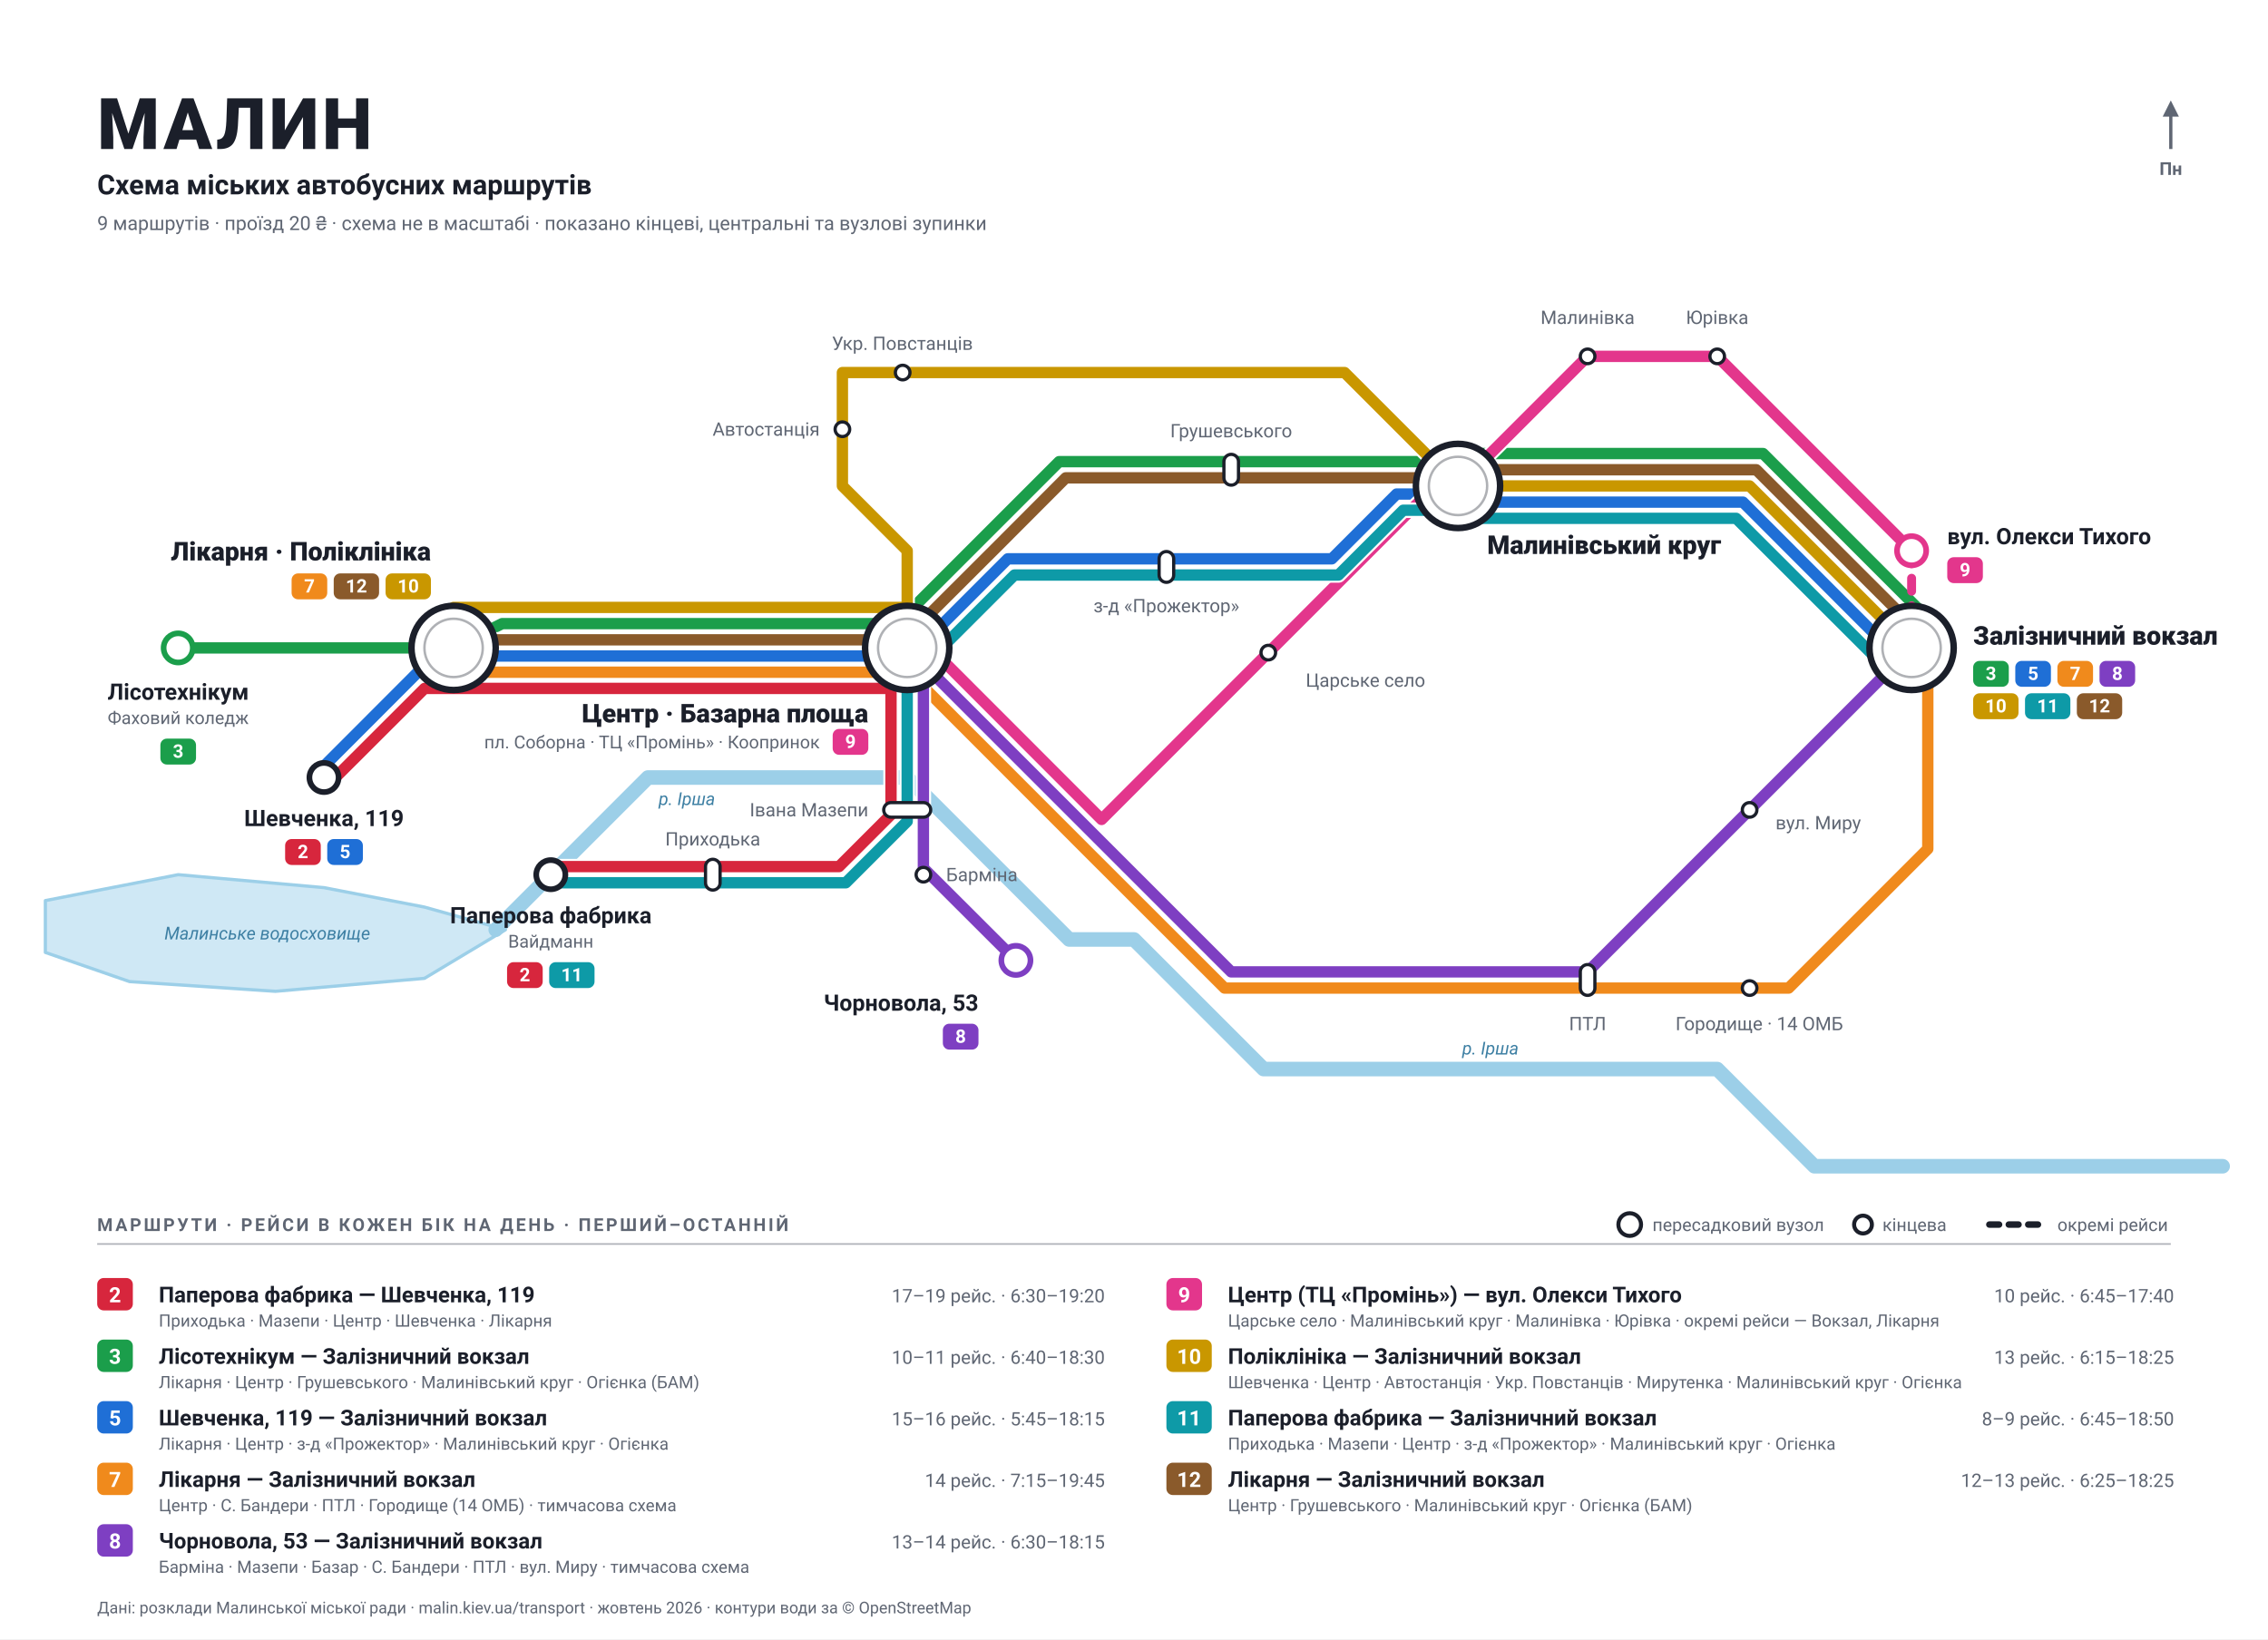
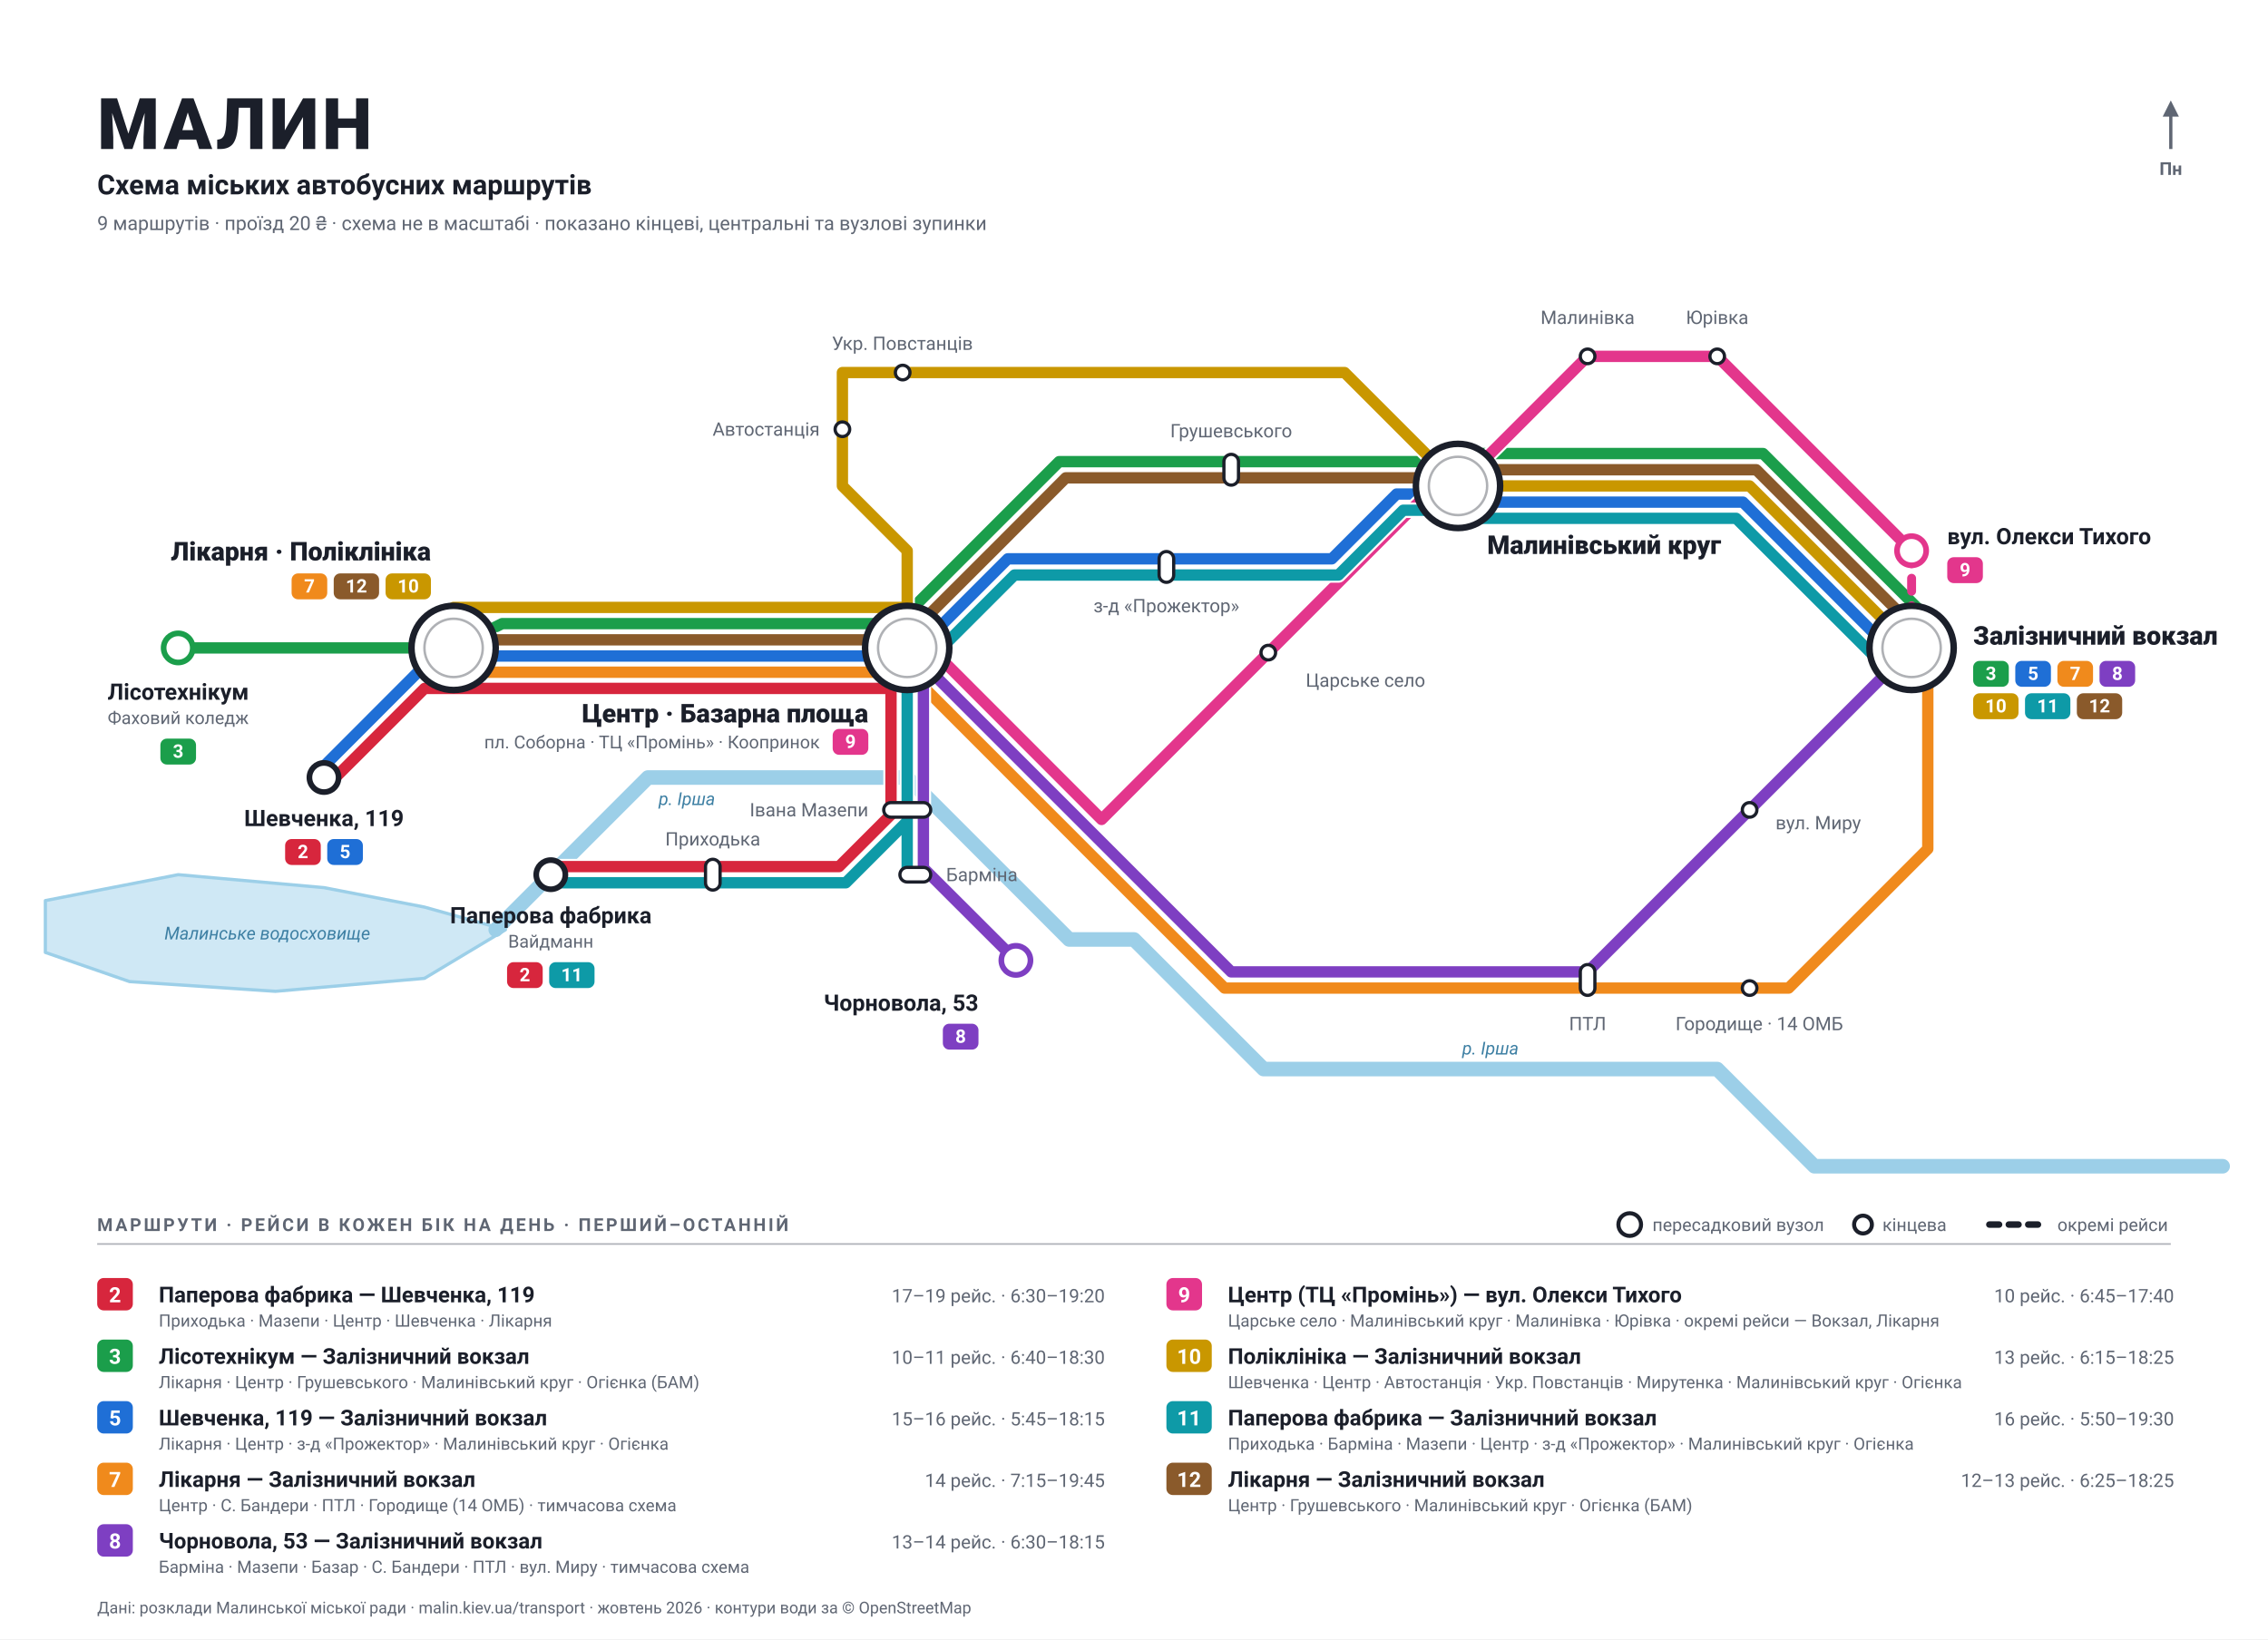
<svg xmlns="http://www.w3.org/2000/svg" viewBox="0 0 1400 1012" width="1400" height="1012" role="img" aria-label="Схема міських автобусних маршрутів Малина: 9 ліній, кінцеві та пересадкові зупинки" font-family="'Golos Text', 'Segoe UI', Roboto, Arial, sans-serif" color="#1b1f2a">
  <rect width="1400" height="1012" fill="#ffffff" />
  <text x="60" y="92" font-size="44" font-weight="800" letter-spacing="2" fill="#1b1f2a">МАЛИН</text>
  <text x="60" y="120" font-size="17" font-weight="600" fill="#1b1f2a">Схема міських автобусних маршрутів</text>
  <text x="60" y="142" font-size="12" fill="#5f6673">9 маршрутів · проїзд 20 ₴ · схема не в масштабі · показано кінцеві, центральні та вузлові зупинки</text>
  <g transform="translate(1340,78)" fill="#5f6673" stroke="#5f6673">
    <line x1="0" y1="14" x2="0" y2="-10" stroke-width="2" />
    <polygon points="-5,-6 0,-16 5,-6" stroke="none" />
    <text x="0" y="30" text-anchor="middle" font-size="11" stroke="none" font-weight="600">Пн</text>
  </g>
  <g class="lts-water">
    <path d="M28.0,556.0 L110.0,540.0 L200.0,548.0 L262.0,560.0 L312.0,574.0 L262.0,604.0 L170.0,612.0 L80.0,606.0 L28.0,588.0 Z" fill="#cfe8f5" stroke="#9ccfe8" stroke-width="2" stroke-linejoin="round" />
    <path d="M306.0,574.0 L340.0,540.0 L400.0,480.0 L560.0,480.0 L660.0,580.0 L700.0,580.0 L780.0,660.0 L1060.0,660.0 L1120.0,720.0 L1372.0,720.0" fill="none" stroke="#9ccfe8" stroke-width="9" stroke-linecap="round" stroke-linejoin="round" />
    <text x="165" y="580" text-anchor="middle" font-size="11" font-style="italic" fill="#3d7fa3">Малинське водосховище</text>
    <text x="424" y="497" text-anchor="middle" font-size="11" font-style="italic" fill="#3d7fa3">р. Ірша</text>
    <text x="920" y="651" text-anchor="middle" font-size="11" font-style="italic" fill="#3d7fa3">р. Ірша</text>
  </g>
  <g class="lts-routes" fill="none" stroke-linecap="round" stroke-linejoin="round">
    <g class="lts-route" data-route="2">
      <path d="M340.0,535.0 L517.9,535.0 L550.0,502.9 L550.0,425.0 L262.1,425.0 L203.5,483.5" stroke="#ffffff" stroke-width="9.5" />
      <path d="M340.0,535.0 L517.9,535.0 L550.0,502.9 L550.0,425.0 L262.1,425.0 L203.5,483.5" stroke="#D7263D" stroke-width="7" />
    </g>
    <g class="lts-route" data-route="3">
      <path d="M110.0,400.0 L280.0,400.0 L310.0,385.0 L553.8,385.0 L609.4,329.4 L653.8,285.0 L860.0,285.0 L900.0,285.0 L910.0,280.0 L1088.3,280.0 L1194.1,385.9" stroke="#ffffff" stroke-width="9.5" />
      <path d="M110.0,400.0 L280.0,400.0 L310.0,385.0 L553.8,385.0 L609.4,329.4 L653.8,285.0 L860.0,285.0 L900.0,285.0 L910.0,280.0 L1088.3,280.0 L1194.1,385.9" stroke="#1B9E4B" stroke-width="7" />
    </g>
    <g class="lts-route" data-route="5">
      <path d="M196.5,476.5 L267.9,405.0 L562.1,405.0 L622.1,345.0 L822.1,345.0 L862.1,305.0 L900.0,305.0 L910.0,310.0 L1075.9,310.0 L1172.9,407.1" stroke="#ffffff" stroke-width="9.5" />
      <path d="M196.5,476.5 L267.9,405.0 L562.1,405.0 L622.1,345.0 L822.1,345.0 L862.1,305.0 L900.0,305.0 L910.0,310.0 L1075.9,310.0 L1172.9,407.1" stroke="#1F6FD6" stroke-width="7" />
    </g>
    <g class="lts-route" data-route="7">
      <path d="M280.0,415.0 L560.9,415.0 L672.9,527.1 L755.9,610.0 L980.0,610.0 L1104.1,610.0 L1190.0,524.1 L1190.0,400.0" stroke="#ffffff" stroke-width="9.5" />
      <path d="M280.0,415.0 L560.9,415.0 L672.9,527.1 L755.9,610.0 L980.0,610.0 L1104.1,610.0 L1190.0,524.1 L1190.0,400.0" stroke="#F08A1C" stroke-width="7" />
    </g>
    <g class="lts-route" data-route="8">
      <path d="M627.1,592.9 L570.0,535.9 L570.0,500.0 L570.0,410.0 L680.0,520.0 L760.0,600.0 L980.0,600.0 L1180.0,400.0" stroke="#ffffff" stroke-width="9.5" />
      <path d="M627.1,592.9 L570.0,535.9 L570.0,500.0 L570.0,410.0 L680.0,520.0 L760.0,600.0 L980.0,600.0 L1180.0,400.0" stroke="#7E3FC2" stroke-width="7" />
    </g>
    <g class="lts-route" data-route="9">
      <path d="M567.1,392.9 L680.0,505.9 L892.9,292.9 L914.1,285.9 L980.0,220.0 L1060.0,220.0 L1180.0,340.0" stroke="#ffffff" stroke-width="9.5" />
      <path d="M567.1,392.9 L680.0,505.9 L892.9,292.9 L914.1,285.9 L980.0,220.0 L1060.0,220.0 L1180.0,340.0" stroke="#E3368C" stroke-width="7" />
      <path d="M1180.0,340.0 L1180.0,400.0" stroke="#E3368C" stroke-width="5.5" stroke-dasharray="8 9" />
    </g>
    <g class="lts-route" data-route="10">
      <path d="M280.0,375.0 L560.0,375.0 L560.0,340.0 L520.0,300.0 L520.0,230.0 L830.0,230.0 L900.0,300.0 L1080.0,300.0 L1180.0,400.0" stroke="#ffffff" stroke-width="9.5" />
      <path d="M280.0,375.0 L560.0,375.0 L560.0,340.0 L520.0,300.0 L520.0,230.0 L830.0,230.0 L900.0,300.0 L1080.0,300.0 L1180.0,400.0" stroke="#C99700" stroke-width="7" />
    </g>
    <g class="lts-route" data-route="11">
-       <path d="M340.0,545.0 L522.1,545.0 L560.0,507.1 L560.0,421.2 L626.2,355.0 L826.2,355.0 L866.2,315.0 L900.0,315.0 L910.0,320.0 L1071.7,320.0 L1165.9,414.1" stroke="#ffffff" stroke-width="9.5" />
-       <path d="M340.0,545.0 L522.1,545.0 L560.0,507.1 L560.0,421.2 L626.2,355.0 L826.2,355.0 L866.2,315.0 L900.0,315.0 L910.0,320.0 L1071.7,320.0 L1165.9,414.1" stroke="#0E9AA7" stroke-width="7" />
+       <path d="M340.0,545.0 L522.1,545.0 L560.0,507.1 L560.0,540.0 L560.0,500.0 L560.0,421.2 L626.2,355.0 L826.2,355.0 L866.2,315.0 L900.0,315.0 L910.0,320.0 L1071.7,320.0 L1165.9,414.1" stroke="#ffffff" stroke-width="9.5" />
+       <path d="M340.0,545.0 L522.1,545.0 L560.0,507.1 L560.0,540.0 L560.0,500.0 L560.0,421.2 L626.2,355.0 L826.2,355.0 L866.2,315.0 L900.0,315.0 L910.0,320.0 L1071.7,320.0 L1165.9,414.1" stroke="#0E9AA7" stroke-width="7" />
    </g>
    <g class="lts-route" data-route="12">
      <path d="M280.0,395.0 L557.9,395.0 L616.5,336.5 L657.9,295.0 L860.0,295.0 L900.0,295.0 L910.0,290.0 L1084.1,290.0 L1187.1,392.9" stroke="#ffffff" stroke-width="9.5" />
      <path d="M280.0,395.0 L557.9,395.0 L616.5,336.5 L657.9,295.0 L860.0,295.0 L900.0,295.0 L910.0,290.0 L1084.1,290.0 L1187.1,392.9" stroke="#8A5A2B" stroke-width="7" />
    </g>
  </g>
  <g class="lts-stop lts-stop--waypoint" data-stop="st_0004" data-stops="st_0004 st_0005">
    <line x1="520.0" y1="265.0" x2="520.0" y2="265.0" stroke="#1b1f2a" stroke-width="11" stroke-linecap="round" />
    <line x1="520.0" y1="265.0" x2="520.0" y2="265.0" stroke="#ffffff" stroke-width="7" stroke-linecap="round" />
    <text x="506" y="269" text-anchor="end" font-size="11.5" fill="#5f6673">Автостанція</text>
  </g>
  <g class="lts-stop lts-stop--waypoint" data-stop="st_0088" data-stops="st_0088">
    <line x1="557.2" y1="230.0" x2="557.2" y2="230.0" stroke="#1b1f2a" stroke-width="11" stroke-linecap="round" />
    <line x1="557.2" y1="230.0" x2="557.2" y2="230.0" stroke="#ffffff" stroke-width="7" stroke-linecap="round" />
    <text x="557" y="216" text-anchor="middle" font-size="11.5" fill="#5f6673">Укр. Повстанців</text>
  </g>
  <g class="lts-stop lts-stop--waypoint" data-stop="st_0013" data-stops="st_0013 st_0042">
    <line x1="760.0" y1="295.0" x2="760.0" y2="285.0" stroke="#1b1f2a" stroke-width="11" stroke-linecap="round" />
    <line x1="760.0" y1="295.0" x2="760.0" y2="285.0" stroke="#ffffff" stroke-width="7" stroke-linecap="round" />
    <text x="760" y="270" text-anchor="middle" font-size="11.5" fill="#5f6673">Грушевського</text>
  </g>
  <g class="lts-stop lts-stop--waypoint" data-stop="st_0015" data-stops="st_0015 st_0046">
    <line x1="720.0" y1="355.0" x2="720.0" y2="345.0" stroke="#1b1f2a" stroke-width="11" stroke-linecap="round" />
    <line x1="720.0" y1="355.0" x2="720.0" y2="345.0" stroke="#ffffff" stroke-width="7" stroke-linecap="round" />
    <text x="720" y="378" text-anchor="middle" font-size="11.5" fill="#5f6673">з-д «Прожектор»</text>
  </g>
  <g class="lts-stop lts-stop--waypoint" data-stop="st_0090" data-stops="st_0090">
    <line x1="782.9" y1="402.9" x2="782.9" y2="402.9" stroke="#1b1f2a" stroke-width="11" stroke-linecap="round" />
    <line x1="782.9" y1="402.9" x2="782.9" y2="402.9" stroke="#ffffff" stroke-width="7" stroke-linecap="round" />
    <text x="806" y="424" text-anchor="start" font-size="11.5" fill="#5f6673">Царське село</text>
  </g>
  <g class="lts-stop lts-stop--waypoint" data-stop="st_0053" data-stops="st_0053">
    <line x1="980.0" y1="220.0" x2="980.0" y2="220.0" stroke="#1b1f2a" stroke-width="11" stroke-linecap="round" />
    <line x1="980.0" y1="220.0" x2="980.0" y2="220.0" stroke="#ffffff" stroke-width="7" stroke-linecap="round" />
    <text x="980" y="200" text-anchor="middle" font-size="11.5" fill="#5f6673">Малинівка</text>
  </g>
  <g class="lts-stop lts-stop--waypoint" data-stop="st_0099" data-stops="st_0099">
    <line x1="1060.0" y1="220.0" x2="1060.0" y2="220.0" stroke="#1b1f2a" stroke-width="11" stroke-linecap="round" />
    <line x1="1060.0" y1="220.0" x2="1060.0" y2="220.0" stroke="#ffffff" stroke-width="7" stroke-linecap="round" />
    <text x="1060" y="200" text-anchor="middle" font-size="11.5" fill="#5f6673">Юрівка</text>
  </g>
  <g class="lts-stop lts-stop--waypoint" data-stop="st_0079" data-stops="st_0079 st_0059">
    <line x1="980.0" y1="610.0" x2="980.0" y2="600.0" stroke="#1b1f2a" stroke-width="11" stroke-linecap="round" />
    <line x1="980.0" y1="610.0" x2="980.0" y2="600.0" stroke="#ffffff" stroke-width="7" stroke-linecap="round" />
    <text x="980" y="636" text-anchor="middle" font-size="11.5" fill="#5f6673">ПТЛ</text>
  </g>
  <g class="lts-stop lts-stop--waypoint" data-stop="st_0002" data-stops="st_0002 st_0003">
    <line x1="1080.0" y1="610.0" x2="1080.0" y2="610.0" stroke="#1b1f2a" stroke-width="11" stroke-linecap="round" />
    <line x1="1080.0" y1="610.0" x2="1080.0" y2="610.0" stroke="#ffffff" stroke-width="7" stroke-linecap="round" />
    <text x="1086" y="636" text-anchor="middle" font-size="11.5" fill="#5f6673">Городище · 14 ОМБ</text>
  </g>
  <g class="lts-stop lts-stop--waypoint" data-stop="st_0057" data-stops="st_0057">
    <line x1="1080.0" y1="500.0" x2="1080.0" y2="500.0" stroke="#1b1f2a" stroke-width="11" stroke-linecap="round" />
    <line x1="1080.0" y1="500.0" x2="1080.0" y2="500.0" stroke="#ffffff" stroke-width="7" stroke-linecap="round" />
    <text x="1096" y="512" text-anchor="start" font-size="11.5" fill="#5f6673">вул. Миру</text>
  </g>
  <g class="lts-stop lts-stop--waypoint" data-stop="st_0024" data-stops="st_0024 st_0043">
    <line x1="550.0" y1="500.0" x2="570.0" y2="500.0" stroke="#1b1f2a" stroke-width="11" stroke-linecap="round" />
    <line x1="550.0" y1="500.0" x2="570.0" y2="500.0" stroke="#ffffff" stroke-width="7" stroke-linecap="round" />
    <text x="536" y="504" text-anchor="end" font-size="11.5" fill="#5f6673">Івана Мазепи</text>
  </g>
  <g class="lts-stop lts-stop--waypoint" data-stop="st_0075" data-stops="st_0075">
    <line x1="440.0" y1="535.0" x2="440.0" y2="545.0" stroke="#1b1f2a" stroke-width="11" stroke-linecap="round" />
    <line x1="440.0" y1="535.0" x2="440.0" y2="545.0" stroke="#ffffff" stroke-width="7" stroke-linecap="round" />
    <text x="440" y="522" text-anchor="middle" font-size="11.5" fill="#5f6673">Приходька</text>
  </g>
-   <g class="lts-stop lts-stop--waypoint" data-stop="st_0007" data-stops="st_0007 st_0092">
-     <line x1="570.0" y1="540.0" x2="570.0" y2="540.0" stroke="#1b1f2a" stroke-width="11" stroke-linecap="round" />
-     <line x1="570.0" y1="540.0" x2="570.0" y2="540.0" stroke="#ffffff" stroke-width="7" stroke-linecap="round" />
+   <g class="lts-stop lts-stop--waypoint" data-stop="st_0007" data-stops="st_0007 st_0092 st_0091">
+     <line x1="560.0" y1="540.0" x2="570.0" y2="540.0" stroke="#1b1f2a" stroke-width="11" stroke-linecap="round" />
+     <line x1="560.0" y1="540.0" x2="570.0" y2="540.0" stroke="#ffffff" stroke-width="7" stroke-linecap="round" />
    <text x="584" y="544" text-anchor="start" font-size="11.5" fill="#5f6673">Барміна</text>
  </g>
  <g class="lts-stop lts-stop--terminal" data-stop="st_0038" data-stops="st_0038">
    <circle cx="110.0" cy="400.0" r="9" fill="#ffffff" stroke="#1B9E4B" stroke-width="3.5" />
    <text x="110" y="432" text-anchor="middle" font-size="14" font-weight="700" fill="#1b1f2a">Лісотехнікум</text>
    <text x="110" y="447" text-anchor="middle" font-size="11" fill="#5f6673">Фаховий коледж</text>
    <g class="lts-badge" data-route="3">
      <rect x="99.0" y="456.0" width="22" height="16" rx="4" fill="#1B9E4B" />
      <text x="110.0" y="467.8" text-anchor="middle" font-size="11.5" font-weight="700" fill="#fff">3</text>
    </g>
  </g>
  <g class="lts-stop lts-stop--terminal" data-stop="st_0097" data-stops="st_0097 st_0067">
    <circle cx="200.0" cy="480.0" r="9" fill="#ffffff" stroke="#1b1f2a" stroke-width="3.5" />
    <text x="200" y="510" text-anchor="middle" font-size="14" font-weight="700" fill="#1b1f2a">Шевченка, 119</text>
    <g class="lts-badge" data-route="2">
      <rect x="176.0" y="518.0" width="22" height="16" rx="4" fill="#D7263D" />
      <text x="187.0" y="529.8" text-anchor="middle" font-size="11.5" font-weight="700" fill="#fff">2</text>
    </g>
    <g class="lts-badge" data-route="5">
      <rect x="202.0" y="518.0" width="22" height="16" rx="4" fill="#1F6FD6" />
      <text x="213.0" y="529.8" text-anchor="middle" font-size="11.5" font-weight="700" fill="#fff">5</text>
    </g>
  </g>
  <g class="lts-stop lts-stop--terminal" data-stop="st_0064" data-stops="st_0064">
    <circle cx="340.0" cy="540.0" r="9" fill="#ffffff" stroke="#1b1f2a" stroke-width="3.5" />
    <text x="340" y="570" text-anchor="middle" font-size="14" font-weight="700" fill="#1b1f2a">Паперова фабрика</text>
    <text x="340" y="585" text-anchor="middle" font-size="11" fill="#5f6673">Вайдманн</text>
    <g class="lts-badge" data-route="2">
      <rect x="313.0" y="594.0" width="22" height="16" rx="4" fill="#D7263D" />
      <text x="324.0" y="605.8" text-anchor="middle" font-size="11.5" font-weight="700" fill="#fff">2</text>
    </g>
    <g class="lts-badge" data-route="11">
      <rect x="339.0" y="594.0" width="28" height="16" rx="4" fill="#0E9AA7" />
      <text x="353.0" y="605.8" text-anchor="middle" font-size="11.5" font-weight="700" fill="#fff">11</text>
    </g>
  </g>
  <g class="lts-stop lts-stop--terminal" data-stop="st_0094" data-stops="st_0094 st_0093">
    <circle cx="627.1" cy="592.9" r="9" fill="#ffffff" stroke="#7E3FC2" stroke-width="3.5" />
    <text x="604" y="624" text-anchor="end" font-size="14" font-weight="700" fill="#1b1f2a">Чорновола, 53</text>
    <g class="lts-badge" data-route="8">
      <rect x="582.0" y="632.0" width="22" height="16" rx="4" fill="#7E3FC2" />
      <text x="593.0" y="643.8" text-anchor="middle" font-size="11.5" font-weight="700" fill="#fff">8</text>
    </g>
  </g>
  <g class="lts-stop lts-stop--terminal" data-stop="st_0009" data-stops="st_0009">
    <circle cx="1180.0" cy="340.0" r="9" fill="#ffffff" stroke="#E3368C" stroke-width="3.5" />
    <text x="1202" y="336" text-anchor="start" font-size="14" font-weight="700" fill="#1b1f2a">вул. Олекси Тихого</text>
    <g class="lts-badge" data-route="9">
      <rect x="1202.0" y="344.0" width="22" height="16" rx="4" fill="#E3368C" />
      <text x="1213.0" y="355.8" text-anchor="middle" font-size="11.5" font-weight="700" fill="#fff">9</text>
    </g>
  </g>
  <g class="lts-stop lts-stop--hub" data-stop="st_0035" data-stops="st_0035 st_0036 st_0072">
    <circle cx="280" cy="400" r="26" fill="#ffffff" stroke="#1b1f2a" stroke-width="4" />
    <circle cx="280" cy="400" r="18" fill="none" stroke="#1b1f2a" stroke-width="1.5" opacity="0.35" />
    <text x="266" y="346" text-anchor="end" font-size="16" font-weight="800" fill="#1b1f2a">Лікарня · Поліклініка</text>
    <g class="lts-badge" data-route="7">
      <rect x="180.0" y="354.0" width="22" height="16" rx="4" fill="#F08A1C" />
      <text x="191.0" y="365.8" text-anchor="middle" font-size="11.5" font-weight="700" fill="#fff">7</text>
    </g>
    <g class="lts-badge" data-route="12">
      <rect x="206.0" y="354.0" width="28" height="16" rx="4" fill="#8A5A2B" />
      <text x="220.0" y="365.8" text-anchor="middle" font-size="11.5" font-weight="700" fill="#fff">12</text>
    </g>
    <g class="lts-badge" data-route="10">
      <rect x="238.0" y="354.0" width="28" height="16" rx="4" fill="#C99700" />
      <text x="252.0" y="365.8" text-anchor="middle" font-size="11.5" font-weight="700" fill="#fff">10</text>
    </g>
  </g>
  <g class="lts-stop lts-stop--hub" data-stop="st_0070" data-stops="st_0070 st_0056 st_0049 st_0044">
    <circle cx="560" cy="400" r="26" fill="#ffffff" stroke="#1b1f2a" stroke-width="4" />
    <circle cx="560" cy="400" r="18" fill="none" stroke="#1b1f2a" stroke-width="1.5" opacity="0.35" />
    <text x="536" y="446" text-anchor="end" font-size="16" font-weight="800" fill="#1b1f2a">Центр · Базарна площа</text>
    <text x="506" y="462" text-anchor="end" font-size="11" fill="#5f6673">пл. Соборна · ТЦ «Промінь» · Коопринок</text>
    <g class="lts-badge" data-route="9">
      <rect x="514.0" y="450.0" width="22" height="16" rx="4" fill="#E3368C" />
      <text x="525.0" y="461.8" text-anchor="middle" font-size="11.5" font-weight="700" fill="#fff">9</text>
    </g>
  </g>
  <g class="lts-stop lts-stop--hub" data-stop="st_0054" data-stops="st_0054 st_0082">
    <circle cx="900" cy="300" r="26" fill="#ffffff" stroke="#1b1f2a" stroke-width="4" />
    <circle cx="900" cy="300" r="18" fill="none" stroke="#1b1f2a" stroke-width="1.5" opacity="0.35" />
    <text x="918" y="342" text-anchor="start" font-size="16" font-weight="800" fill="#1b1f2a">Малинівський круг</text>
  </g>
  <g class="lts-stop lts-stop--hub" data-stop="st_0019" data-stops="st_0019">
    <circle cx="1180" cy="400" r="26" fill="#ffffff" stroke="#1b1f2a" stroke-width="4" />
    <circle cx="1180" cy="400" r="18" fill="none" stroke="#1b1f2a" stroke-width="1.5" opacity="0.35" />
    <text x="1218" y="398" text-anchor="start" font-size="16" font-weight="800" fill="#1b1f2a">Залізничний вокзал</text>
    <g class="lts-badge" data-route="3">
      <rect x="1218.0" y="408.0" width="22" height="16" rx="4" fill="#1B9E4B" />
      <text x="1229.0" y="419.8" text-anchor="middle" font-size="11.5" font-weight="700" fill="#fff">3</text>
    </g>
    <g class="lts-badge" data-route="5">
      <rect x="1244.0" y="408.0" width="22" height="16" rx="4" fill="#1F6FD6" />
      <text x="1255.0" y="419.8" text-anchor="middle" font-size="11.5" font-weight="700" fill="#fff">5</text>
    </g>
    <g class="lts-badge" data-route="7">
      <rect x="1270.0" y="408.0" width="22" height="16" rx="4" fill="#F08A1C" />
      <text x="1281.0" y="419.8" text-anchor="middle" font-size="11.5" font-weight="700" fill="#fff">7</text>
    </g>
    <g class="lts-badge" data-route="8">
      <rect x="1296.0" y="408.0" width="22" height="16" rx="4" fill="#7E3FC2" />
      <text x="1307.0" y="419.8" text-anchor="middle" font-size="11.5" font-weight="700" fill="#fff">8</text>
    </g>
    <g class="lts-badge" data-route="10">
      <rect x="1218.0" y="428.0" width="28" height="16" rx="4" fill="#C99700" />
      <text x="1232.0" y="439.8" text-anchor="middle" font-size="11.5" font-weight="700" fill="#fff">10</text>
    </g>
    <g class="lts-badge" data-route="11">
      <rect x="1250.0" y="428.0" width="28" height="16" rx="4" fill="#0E9AA7" />
      <text x="1264.0" y="439.8" text-anchor="middle" font-size="11.5" font-weight="700" fill="#fff">11</text>
    </g>
    <g class="lts-badge" data-route="12">
      <rect x="1282.0" y="428.0" width="28" height="16" rx="4" fill="#8A5A2B" />
      <text x="1296.0" y="439.8" text-anchor="middle" font-size="11.5" font-weight="700" fill="#fff">12</text>
    </g>
  </g>
  <line x1="60" y1="768" x2="1340" y2="768" stroke="#5f6673" stroke-width="1" opacity="0.5" />
  <text x="60" y="760" font-size="11" font-weight="700" letter-spacing="1.5" fill="#5f6673">МАРШРУТИ · РЕЙСИ В КОЖЕН БІК НА ДЕНЬ · ПЕРШИЙ–ОСТАННІЙ</text>
  <g transform="translate(1000,756)" font-size="11" fill="#5f6673">
    <circle cx="6" cy="0" r="7" fill="#ffffff" stroke="#1b1f2a" stroke-width="2.5" />
    <text x="20" y="4">пересадковий вузол</text>
    <circle cx="150" cy="0" r="5.5" fill="#ffffff" stroke="#1b1f2a" stroke-width="2.5" />
    <text x="162" y="4">кінцева</text>
    <line x1="228" y1="0" x2="262" y2="0" stroke="#1b1f2a" stroke-width="4" stroke-dasharray="6 6" stroke-linecap="round" />
    <text x="270" y="4">окремі рейси</text>
  </g>
  <g class="lts-legend-row" data-route="2">
    <g class="lts-badge" data-route="2">
      <rect x="60.0" y="789.0" width="22" height="20" rx="4" fill="#D7263D" />
      <text x="71.0" y="804.0" text-anchor="middle" font-size="13" font-weight="700" fill="#fff">2</text>
    </g>
    <text x="98" y="804" font-size="13.5" font-weight="700" fill="#1b1f2a">Паперова фабрика — Шевченка, 119</text>
    <text x="682" y="804" text-anchor="end" font-size="11.5" fill="#5f6673" font-variant-numeric="tabular-nums">17–19 рейс. · 6:30–19:20</text>
    <text x="98" y="819" font-size="10.5" fill="#5f6673">Приходька · Мазепи · Центр · Шевченка · Лікарня</text>
  </g>
  <g class="lts-legend-row" data-route="3">
    <g class="lts-badge" data-route="3">
      <rect x="60.0" y="827.0" width="22" height="20" rx="4" fill="#1B9E4B" />
      <text x="71.0" y="842.0" text-anchor="middle" font-size="13" font-weight="700" fill="#fff">3</text>
    </g>
    <text x="98" y="842" font-size="13.5" font-weight="700" fill="#1b1f2a">Лісотехнікум — Залізничний вокзал</text>
    <text x="682" y="842" text-anchor="end" font-size="11.5" fill="#5f6673" font-variant-numeric="tabular-nums">10–11 рейс. · 6:40–18:30</text>
    <text x="98" y="857" font-size="10.5" fill="#5f6673">Лікарня · Центр · Грушевського · Малинівський круг · Огієнка (БАМ)</text>
  </g>
  <g class="lts-legend-row" data-route="5">
    <g class="lts-badge" data-route="5">
      <rect x="60.0" y="865.0" width="22" height="20" rx="4" fill="#1F6FD6" />
      <text x="71.0" y="880.0" text-anchor="middle" font-size="13" font-weight="700" fill="#fff">5</text>
    </g>
    <text x="98" y="880" font-size="13.5" font-weight="700" fill="#1b1f2a">Шевченка, 119 — Залізничний вокзал</text>
    <text x="682" y="880" text-anchor="end" font-size="11.5" fill="#5f6673" font-variant-numeric="tabular-nums">15–16 рейс. · 5:45–18:15</text>
    <text x="98" y="895" font-size="10.5" fill="#5f6673">Лікарня · Центр · з-д «Прожектор» · Малинівський круг · Огієнка</text>
  </g>
  <g class="lts-legend-row" data-route="7">
    <g class="lts-badge" data-route="7">
      <rect x="60.0" y="903.0" width="22" height="20" rx="4" fill="#F08A1C" />
      <text x="71.0" y="918.0" text-anchor="middle" font-size="13" font-weight="700" fill="#fff">7</text>
    </g>
    <text x="98" y="918" font-size="13.5" font-weight="700" fill="#1b1f2a">Лікарня — Залізничний вокзал</text>
    <text x="682" y="918" text-anchor="end" font-size="11.5" fill="#5f6673" font-variant-numeric="tabular-nums">14 рейс. · 7:15–19:45</text>
    <text x="98" y="933" font-size="10.5" fill="#5f6673">Центр · С. Бандери · ПТЛ · Городище (14 ОМБ) · тимчасова схема</text>
  </g>
  <g class="lts-legend-row" data-route="8">
    <g class="lts-badge" data-route="8">
      <rect x="60.0" y="941.0" width="22" height="20" rx="4" fill="#7E3FC2" />
      <text x="71.0" y="956.0" text-anchor="middle" font-size="13" font-weight="700" fill="#fff">8</text>
    </g>
    <text x="98" y="956" font-size="13.5" font-weight="700" fill="#1b1f2a">Чорновола, 53 — Залізничний вокзал</text>
    <text x="682" y="956" text-anchor="end" font-size="11.5" fill="#5f6673" font-variant-numeric="tabular-nums">13–14 рейс. · 6:30–18:15</text>
    <text x="98" y="971" font-size="10.5" fill="#5f6673">Барміна · Мазепи · Базар · С. Бандери · ПТЛ · вул. Миру · тимчасова схема</text>
  </g>
  <g class="lts-legend-row" data-route="9">
    <g class="lts-badge" data-route="9">
      <rect x="720.0" y="789.0" width="22" height="20" rx="4" fill="#E3368C" />
      <text x="731.0" y="804.0" text-anchor="middle" font-size="13" font-weight="700" fill="#fff">9</text>
    </g>
    <text x="758" y="804" font-size="13.5" font-weight="700" fill="#1b1f2a">Центр (ТЦ «Промінь») — вул. Олекси Тихого</text>
    <text x="1342" y="804" text-anchor="end" font-size="11.5" fill="#5f6673" font-variant-numeric="tabular-nums">10 рейс. · 6:45–17:40</text>
    <text x="758" y="819" font-size="10.5" fill="#5f6673">Царське село · Малинівський круг · Малинівка · Юрівка · окремі рейси — Вокзал, Лікарня</text>
  </g>
  <g class="lts-legend-row" data-route="10">
    <g class="lts-badge" data-route="10">
      <rect x="720.0" y="827.0" width="28" height="20" rx="4" fill="#C99700" />
      <text x="734.0" y="842.0" text-anchor="middle" font-size="13" font-weight="700" fill="#fff">10</text>
    </g>
    <text x="758" y="842" font-size="13.5" font-weight="700" fill="#1b1f2a">Поліклініка — Залізничний вокзал</text>
    <text x="1342" y="842" text-anchor="end" font-size="11.5" fill="#5f6673" font-variant-numeric="tabular-nums">13 рейс. · 6:15–18:25</text>
    <text x="758" y="857" font-size="10.5" fill="#5f6673">Шевченка · Центр · Автостанція · Укр. Повстанців · Мирутенка · Малинівський круг · Огієнка</text>
  </g>
  <g class="lts-legend-row" data-route="11">
    <g class="lts-badge" data-route="11">
      <rect x="720.0" y="865.0" width="28" height="20" rx="4" fill="#0E9AA7" />
      <text x="734.0" y="880.0" text-anchor="middle" font-size="13" font-weight="700" fill="#fff">11</text>
    </g>
    <text x="758" y="880" font-size="13.5" font-weight="700" fill="#1b1f2a">Паперова фабрика — Залізничний вокзал</text>
-     <text x="1342" y="880" text-anchor="end" font-size="11.5" fill="#5f6673" font-variant-numeric="tabular-nums">8–9 рейс. · 6:45–18:50</text>
-     <text x="758" y="895" font-size="10.5" fill="#5f6673">Приходька · Мазепи · Центр · з-д «Прожектор» · Малинівський круг · Огієнка</text>
+     <text x="1342" y="880" text-anchor="end" font-size="11.5" fill="#5f6673" font-variant-numeric="tabular-nums">16 рейс. · 5:50–19:30</text>
+     <text x="758" y="895" font-size="10.5" fill="#5f6673">Приходька · Барміна · Мазепи · Центр · з-д «Прожектор» · Малинівський круг · Огієнка</text>
  </g>
  <g class="lts-legend-row" data-route="12">
    <g class="lts-badge" data-route="12">
      <rect x="720.0" y="903.0" width="28" height="20" rx="4" fill="#8A5A2B" />
      <text x="734.0" y="918.0" text-anchor="middle" font-size="13" font-weight="700" fill="#fff">12</text>
    </g>
    <text x="758" y="918" font-size="13.5" font-weight="700" fill="#1b1f2a">Лікарня — Залізничний вокзал</text>
    <text x="1342" y="918" text-anchor="end" font-size="11.5" fill="#5f6673" font-variant-numeric="tabular-nums">12–13 рейс. · 6:25–18:25</text>
    <text x="758" y="933" font-size="10.5" fill="#5f6673">Центр · Грушевського · Малинівський круг · Огієнка (БАМ)</text>
  </g>
  <text x="60" y="996" font-size="10" fill="#5f6673">Дані: розклади Малинської міської ради · malin.kiev.ua/transport · жовтень 2026 · контури води за © OpenStreetMap</text>
</svg>
